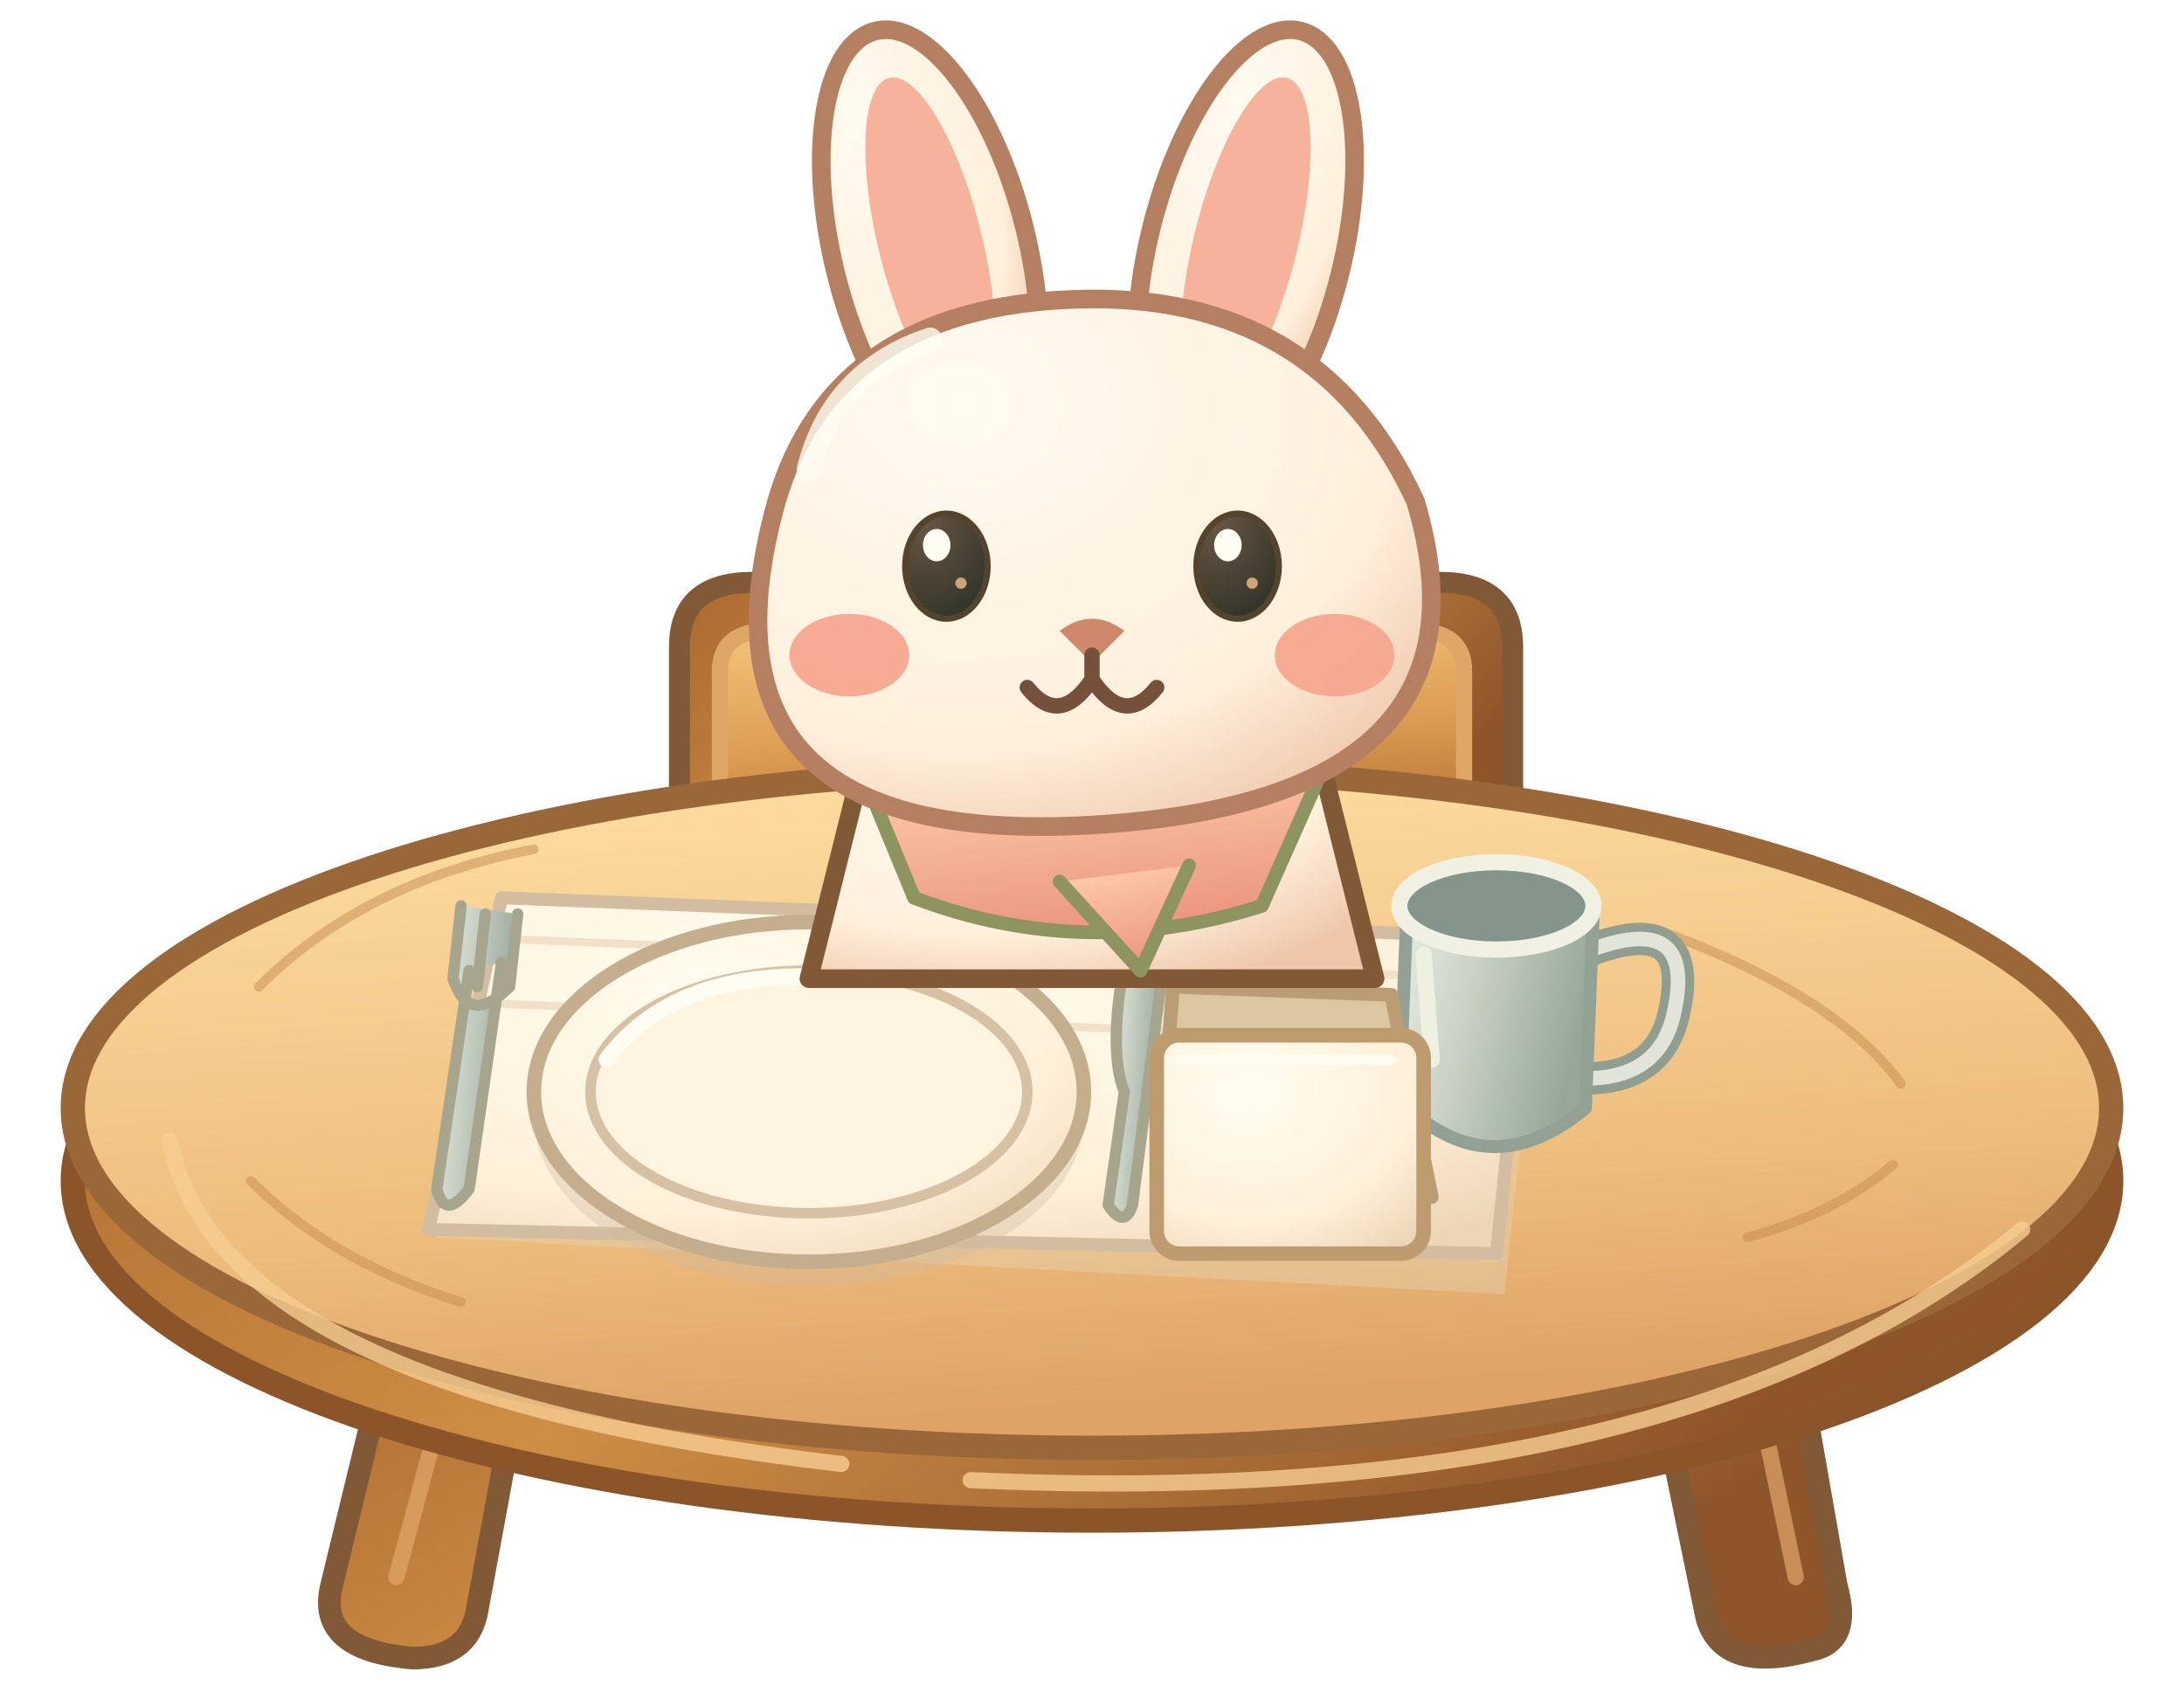
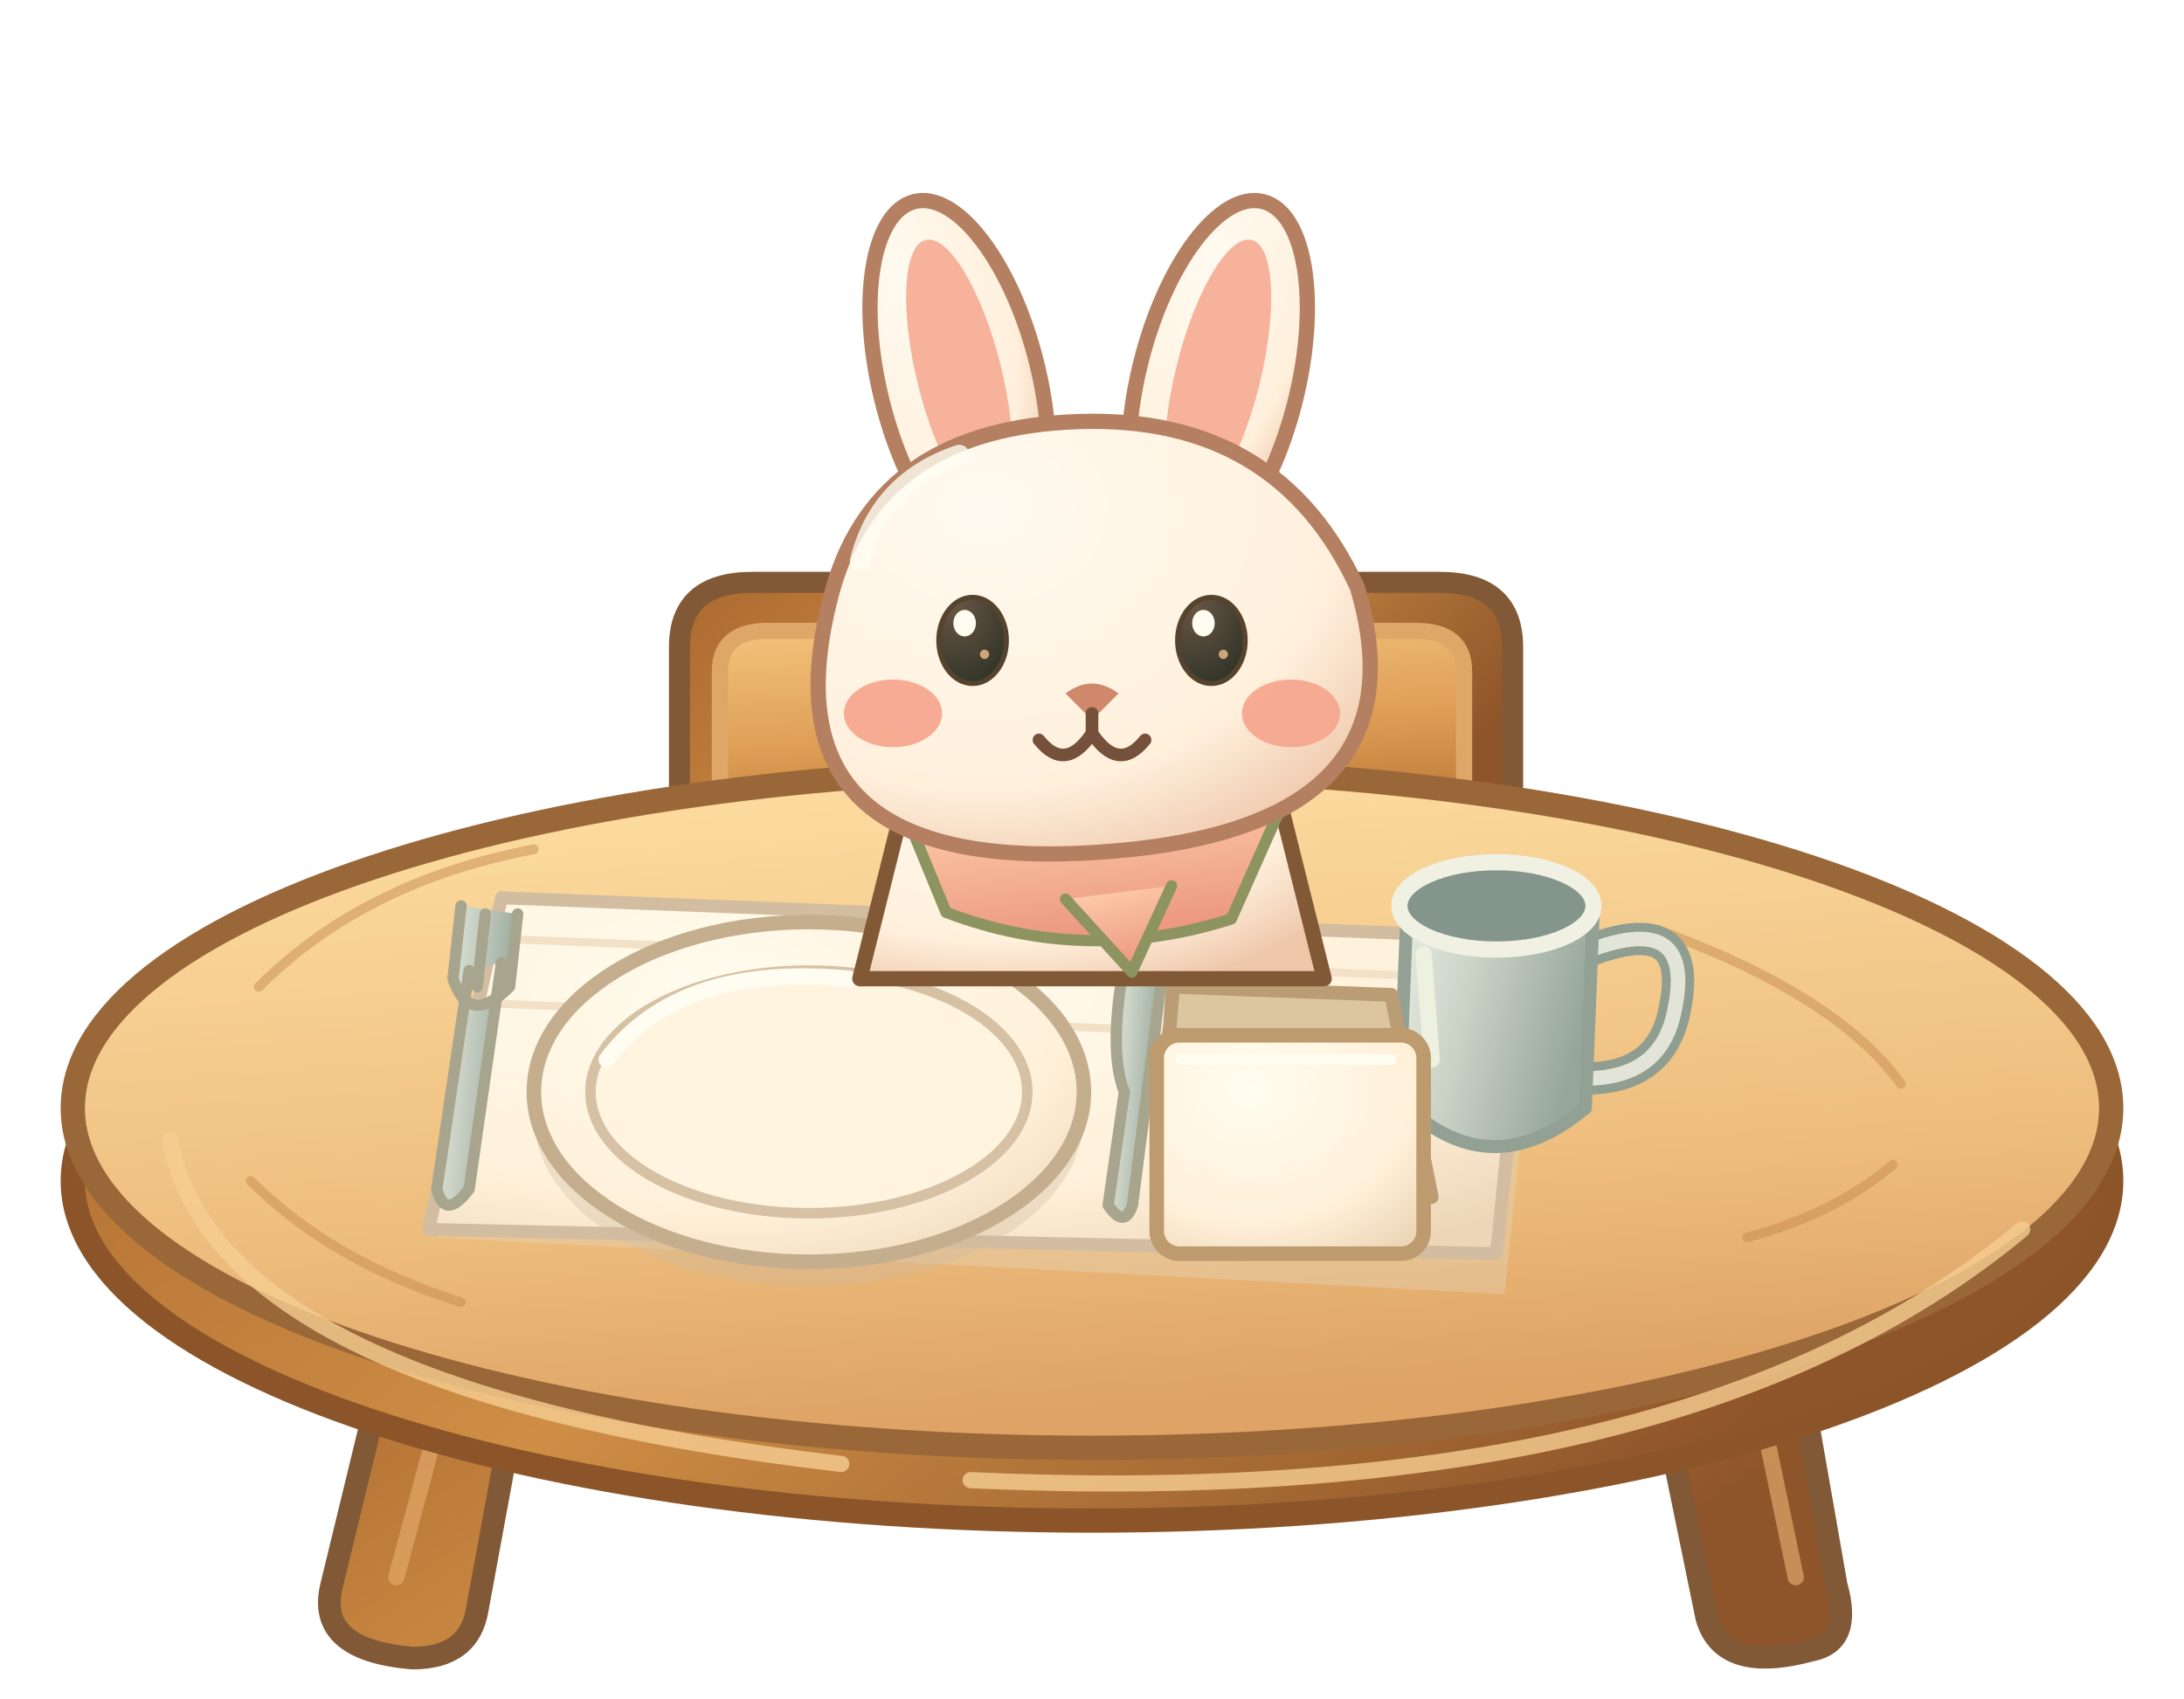
<svg xmlns="http://www.w3.org/2000/svg" width="270" height="210" viewBox="0 0 270 210">
  <defs>
    <linearGradient id="wood" x2=".2" y2="1">
      <stop stop-color="#f3c37c" />
      <stop offset=".52" stop-color="#df9f56" />
      <stop offset="1" stop-color="#b77736" />
    </linearGradient>
    <linearGradient id="woodTop" x2=".2" y2="1">
      <stop stop-color="#ffe0a5" />
      <stop offset=".7" stop-color="#edbd7d" />
      <stop offset="1" stop-color="#dea365" />
    </linearGradient>
    <linearGradient id="woodDark" x2="1" y2=".4">
      <stop stop-color="#ab692f" />
      <stop offset=".5" stop-color="#ce8e45" />
      <stop offset="1" stop-color="#8f552a" />
    </linearGradient>
    <radialGradient id="cream" cx=".35" cy=".25" r=".9">
      <stop stop-color="#fffdf0" />
      <stop offset=".68" stop-color="#fff0d9" />
      <stop offset="1" stop-color="#edd6b7" />
    </radialGradient>
    <radialGradient id="bunny" cx=".3" cy=".2" r=".9">
      <stop stop-color="#fffaf0" />
      <stop offset=".72" stop-color="#fff0dc" />
      <stop offset="1" stop-color="#efc8ac" />
    </radialGradient>
    <radialGradient id="fox" cx=".3" cy=".2" r=".9">
      <stop stop-color="#ffca79" />
      <stop offset=".6" stop-color="#ffa847" />
      <stop offset="1" stop-color="#e68528" />
    </radialGradient>
    <radialGradient id="bear" cx=".3" cy=".2" r=".9">
      <stop stop-color="#eac18a" />
      <stop offset=".6" stop-color="#dca46b" />
      <stop offset="1" stop-color="#bc7848" />
    </radialGradient>
    <radialGradient id="cat" cx=".3" cy=".2" r=".9">
      <stop stop-color="#ebd2b2" />
      <stop offset=".65" stop-color="#cfa98a" />
      <stop offset="1" stop-color="#af856c" />
    </radialGradient>
    <radialGradient id="ink" cx=".25" cy=".1" r="1">
      <stop stop-color="#695644" />
      <stop offset="1" stop-color="#2f3328" />
    </radialGradient>
    <radialGradient id="leaf" cx=".25" cy=".2" r=".9">
      <stop stop-color="#bed272" />
      <stop offset=".5" stop-color="#90ad58" />
      <stop offset="1" stop-color="#537b3e" />
    </radialGradient>
    <linearGradient id="sage" x2=".4" y2="1">
      <stop stop-color="#bdd4a1" />
      <stop offset=".55" stop-color="#99b47c" />
      <stop offset="1" stop-color="#6f9060" />
    </linearGradient>
    <linearGradient id="mint" x2=".3" y2="1">
      <stop stop-color="#b6d5c1" />
      <stop offset="1" stop-color="#6e9b83" />
    </linearGradient>
    <linearGradient id="coral" x2=".3" y2="1">
      <stop stop-color="#ffd2ad" />
      <stop offset="1" stop-color="#ec9980" />
    </linearGradient>
    <linearGradient id="ceramic" x2=".4" y2="1">
      <stop stop-color="#fcf1df" />
      <stop offset="1" stop-color="#d6c3a7" />
    </linearGradient>
    <linearGradient id="metal" x2="1" y2=".3">
      <stop stop-color="#e8eee3" />
      <stop offset=".45" stop-color="#c9d0c4" />
      <stop offset="1" stop-color="#96a79a" />
    </linearGradient>
    <linearGradient id="terracotta" x2=".8" y2="1">
      <stop stop-color="#e8b475" />
      <stop offset=".45" stop-color="#cc894f" />
      <stop offset="1" stop-color="#a66836" />
    </linearGradient>
    <radialGradient id="skin" cx=".25" cy=".2" r=".9">
      <stop stop-color="#ffdcaa" />
      <stop offset=".7" stop-color="#f4b77b" />
      <stop offset="1" stop-color="#dc9562" />
    </radialGradient>
    <linearGradient id="hair" x2=".5" y2="1">
      <stop stop-color="#947046" />
      <stop offset=".55" stop-color="#6a4a2f" />
      <stop offset="1" stop-color="#4b3b29" />
    </linearGradient>
    <radialGradient id="tomato" cx=".3" cy=".2" r=".9">
      <stop stop-color="#ffad70" />
      <stop offset=".45" stop-color="#ee7046" />
      <stop offset="1" stop-color="#cd4c2e" />
    </radialGradient>
    <linearGradient id="broth" x2=".2" y2="1">
      <stop stop-color="#f58a51" />
      <stop offset="1" stop-color="#dc552f" />
    </linearGradient>
    <linearGradient id="noodle" x2=".3" y2="1">
      <stop stop-color="#fff2af" />
      <stop offset=".45" stop-color="#f6cf65" />
      <stop offset="1" stop-color="#d99c38" />
    </linearGradient>
    <linearGradient id="berry" x2=".3" y2="1">
      <stop stop-color="#ee8e82" />
      <stop offset=".35" stop-color="#d45151" />
      <stop offset="1" stop-color="#a93943" />
    </linearGradient>
    <linearGradient id="juice" x2=".1" y2="1">
      <stop stop-color="#ffc667" />
      <stop offset="1" stop-color="#e89638" />
    </linearGradient>
  </defs>
  <g stroke="#815936" stroke-width="2.3" stroke-linecap="round" stroke-linejoin="round">
    <path d="M84 108V80q0-8 9-8h85q9 0 9 8v31" fill="url(#woodDark)" stroke-width="2.6" />
    <path d="M89 105V83q0-5 6-5h80q6 0 6 5v22" fill="url(#wood)" stroke="#dfa767" stroke-width="2" />
    <path d="m50 159-9 37q-2 8 10 9 7 0 8-6l7-38M203 161l8 39q2 7 13 4 5-1 3-8l-7-40" fill="url(#woodDark)" stroke-width="2.8" />
    <path d="m56 169-7 26m168-24 5 24" stroke="#e1a76a" stroke-width="2" opacity=".7" />
    <ellipse cx="135" cy="146" rx="126" ry="42" fill="url(#woodDark)" stroke="#8c5529" stroke-width="3" />
    <ellipse cx="135" cy="137" rx="126" ry="42" fill="url(#woodTop)" stroke="#9a6739" stroke-width="3" />
    <path d="M21 141q6 31 83 40m16 2q88 4 130-31" fill="none" stroke="#f6cd91" stroke-width="2" opacity=".8" />
    <path d="M32 122q13-13 34-17m139 10q22 8 30 19M31 146q10 10 26 15m159-8q11-3 18-9" fill="none" stroke="#c58b50" stroke-width="1.2" opacity=".5" />
    <path d="m63 115 127 7-4 38-132-7Z" fill="#e5d4b9" opacity=".4" stroke="none" />
    <path d="m62 111 127 5-4 39-132-3Z" fill="url(#cream)" stroke="#d3bda0" stroke-width="1.6" />
    <path d="m60 116 124 5m-125 3 124 5" stroke="#f2e1c7" stroke-width="1" />
    <ellipse cx="100" cy="138" rx="34" ry="21" fill="#cfbaa0" opacity=".35" stroke="none" />
    <ellipse cx="100" cy="135" rx="34" ry="21" fill="url(#cream)" stroke="#c4ae8e" stroke-width="1.8" />
    <ellipse cx="100" cy="135" rx="27" ry="15" fill="#fff4df" stroke="#d6c1a4" stroke-width="1.3" />
    <path d="M75 131q9-12 30-10" fill="none" stroke="#fffdf1" stroke-width="2" />
    <g stroke="#a8a58f" stroke-width="1.4">
      <path d="m62 119-4 28q-3 4-4 0l4-27m-1-8-1 9q2 6 7 1l1-9m-4 0-1 9" fill="url(#metal)" />
      <path d="m144 118-4 31q-1 3-3 0l2-14q-2-5 0-16 2-6 5-1Z" fill="url(#metal)" />
    </g>
    <path d="M193 119q17-8 14 6-2 10-15 8" fill="none" stroke="#8f9e90" stroke-width="4" />
    <path d="M193 119q17-8 14 6-2 10-15 8" fill="none" stroke="#e1e4d6" stroke-width="1.8" />
    <path d="m174 111 23 1-1 25q-12 10-23-1Z" fill="url(#metal)" stroke="#93a195" stroke-width="1.6" />
    <ellipse cx="185" cy="112" rx="12" ry="5.4" fill="#84958b" stroke="#f0f0e3" stroke-width="2" />
    <path d="m176 118 1 13" stroke="#eef0e0" stroke-width="2" />
    <path d="m145 122 27 1 5 25h-34Z" fill="#dbc69f" stroke="#ba9c75" stroke-width="1.7" />
    <rect x="143" y="128" width="33" height="27" rx="2.8" fill="url(#cream)" stroke="#bd9b6e" stroke-width="1.8" />
    <path d="M146 131h26" stroke="#fffdf0" stroke-width="1.3" />
-     <path d="M108 89q27-12 54 0l8 32H100Z" fill="url(#bunny)" />
-     <path d="M106 94q29 13 58 0l-8 18q-22 7-43-1Z" fill="url(#coral)" stroke="#8d9460" stroke-width="1.7" />
-     <path d="m131 109 10 11 6-13" fill="url(#coral)" stroke="#8d9460" stroke-width="1.7" />
-     <g fill="url(#bunny)" stroke="#b48061">
-       <ellipse cx="115" cy="31" rx="12" ry="28" transform="rotate(-14 115 31)" />
-       <ellipse cx="154" cy="31" rx="12" ry="28" transform="rotate(14 154 31)" />
-       <ellipse cx="115" cy="30" rx="6.4" ry="21" transform="rotate(-14 115 30)" fill="#f7b29b" stroke="none" />
-       <ellipse cx="154" cy="30" rx="6.4" ry="21" transform="rotate(14 154 30)" fill="#f7b29b" stroke="none" />
-       <path d="M96 62q7-24 37-25t42 25q11 37-40 40T96 62Z" />
-       <path d="M100 58q3-12 15-16" fill="none" stroke="#fffdf3" stroke-width="3" opacity=".8" />
+     <g transform="translate(135 121) scale(0.82) translate(-135 -121)">
+       <path d="M108 89q27-12 54 0l8 32H100Z" fill="url(#bunny)" />
+       <path d="M106 94q29 13 58 0l-8 18q-22 7-43-1Z" fill="url(#coral)" stroke="#8d9460" stroke-width="1.7" />
+       <path d="m131 109 10 11 6-13" fill="url(#coral)" stroke="#8d9460" stroke-width="1.7" />
+       <g fill="url(#bunny)" stroke="#b48061">
+         <ellipse cx="115" cy="31" rx="12" ry="28" transform="rotate(-14 115 31)" />
+         <ellipse cx="154" cy="31" rx="12" ry="28" transform="rotate(14 154 31)" />
+         <ellipse cx="115" cy="30" rx="6.4" ry="21" transform="rotate(-14 115 30)" fill="#f7b29b" stroke="none" />
+         <ellipse cx="154" cy="30" rx="6.4" ry="21" transform="rotate(14 154 30)" fill="#f7b29b" stroke="none" />
+         <path d="M96 62q7-24 37-25t42 25q11 37-40 40T96 62Z" />
+         <path d="M100 58q3-12 15-16" fill="none" stroke="#fffdf3" stroke-width="3" opacity=".8" />
+       </g>
+       <ellipse cx="105" cy="81" rx="7.4" ry="5.1" fill="#f6a58d" opacity=".92" stroke="none" />
+       <ellipse cx="165" cy="81" rx="7.4" ry="5.1" fill="#f6a58d" opacity=".92" stroke="none" />
+       <g transform="translate(117 70) scale(1)">
+         <ellipse rx="5.1" ry="6.5" fill="url(#ink)" stroke="#55432d" stroke-width=".75" />
+         <ellipse cx="-1.2" cy="-2.6" rx="1.7" ry="2" fill="#fffdf2" stroke="none" />
+         <circle cx="1.8" cy="2.1" r=".7" fill="#cda578" stroke="none" />
+       </g>
+       <g transform="translate(153 70) scale(1)">
+         <ellipse rx="5.1" ry="6.5" fill="url(#ink)" stroke="#55432d" stroke-width=".75" />
+         <ellipse cx="-1.2" cy="-2.6" rx="1.7" ry="2" fill="#fffdf2" stroke="none" />
+         <circle cx="1.8" cy="2.1" r=".7" fill="#cda578" stroke="none" />
+       </g>
+       <path d="M131 78q4-3 8 0l-4 4Z" fill="#cf886c" stroke="none" />
+       <path d="M135 81v3q-4 6-8 1M135 84q4 6 8 1" fill="none" stroke="#75503b" stroke-width="1.9" />
    </g>
-     <ellipse cx="105" cy="81" rx="7.4" ry="5.1" fill="#f6a58d" opacity=".92" stroke="none" />
-     <ellipse cx="165" cy="81" rx="7.4" ry="5.1" fill="#f6a58d" opacity=".92" stroke="none" />
-     <g transform="translate(117 70) scale(1)">
-       <ellipse rx="5.1" ry="6.5" fill="url(#ink)" stroke="#55432d" stroke-width=".75" />
-       <ellipse cx="-1.2" cy="-2.6" rx="1.7" ry="2" fill="#fffdf2" stroke="none" />
-       <circle cx="1.8" cy="2.1" r=".7" fill="#cda578" stroke="none" />
-     </g>
-     <g transform="translate(153 70) scale(1)">
-       <ellipse rx="5.1" ry="6.5" fill="url(#ink)" stroke="#55432d" stroke-width=".75" />
-       <ellipse cx="-1.2" cy="-2.6" rx="1.7" ry="2" fill="#fffdf2" stroke="none" />
-       <circle cx="1.8" cy="2.1" r=".7" fill="#cda578" stroke="none" />
-     </g>
-     <path d="M131 78q4-3 8 0l-4 4Z" fill="#cf886c" stroke="none" />
-     <path d="M135 81v3q-4 6-8 1M135 84q4 6 8 1" fill="none" stroke="#75503b" stroke-width="1.9" />
  </g>
</svg>
